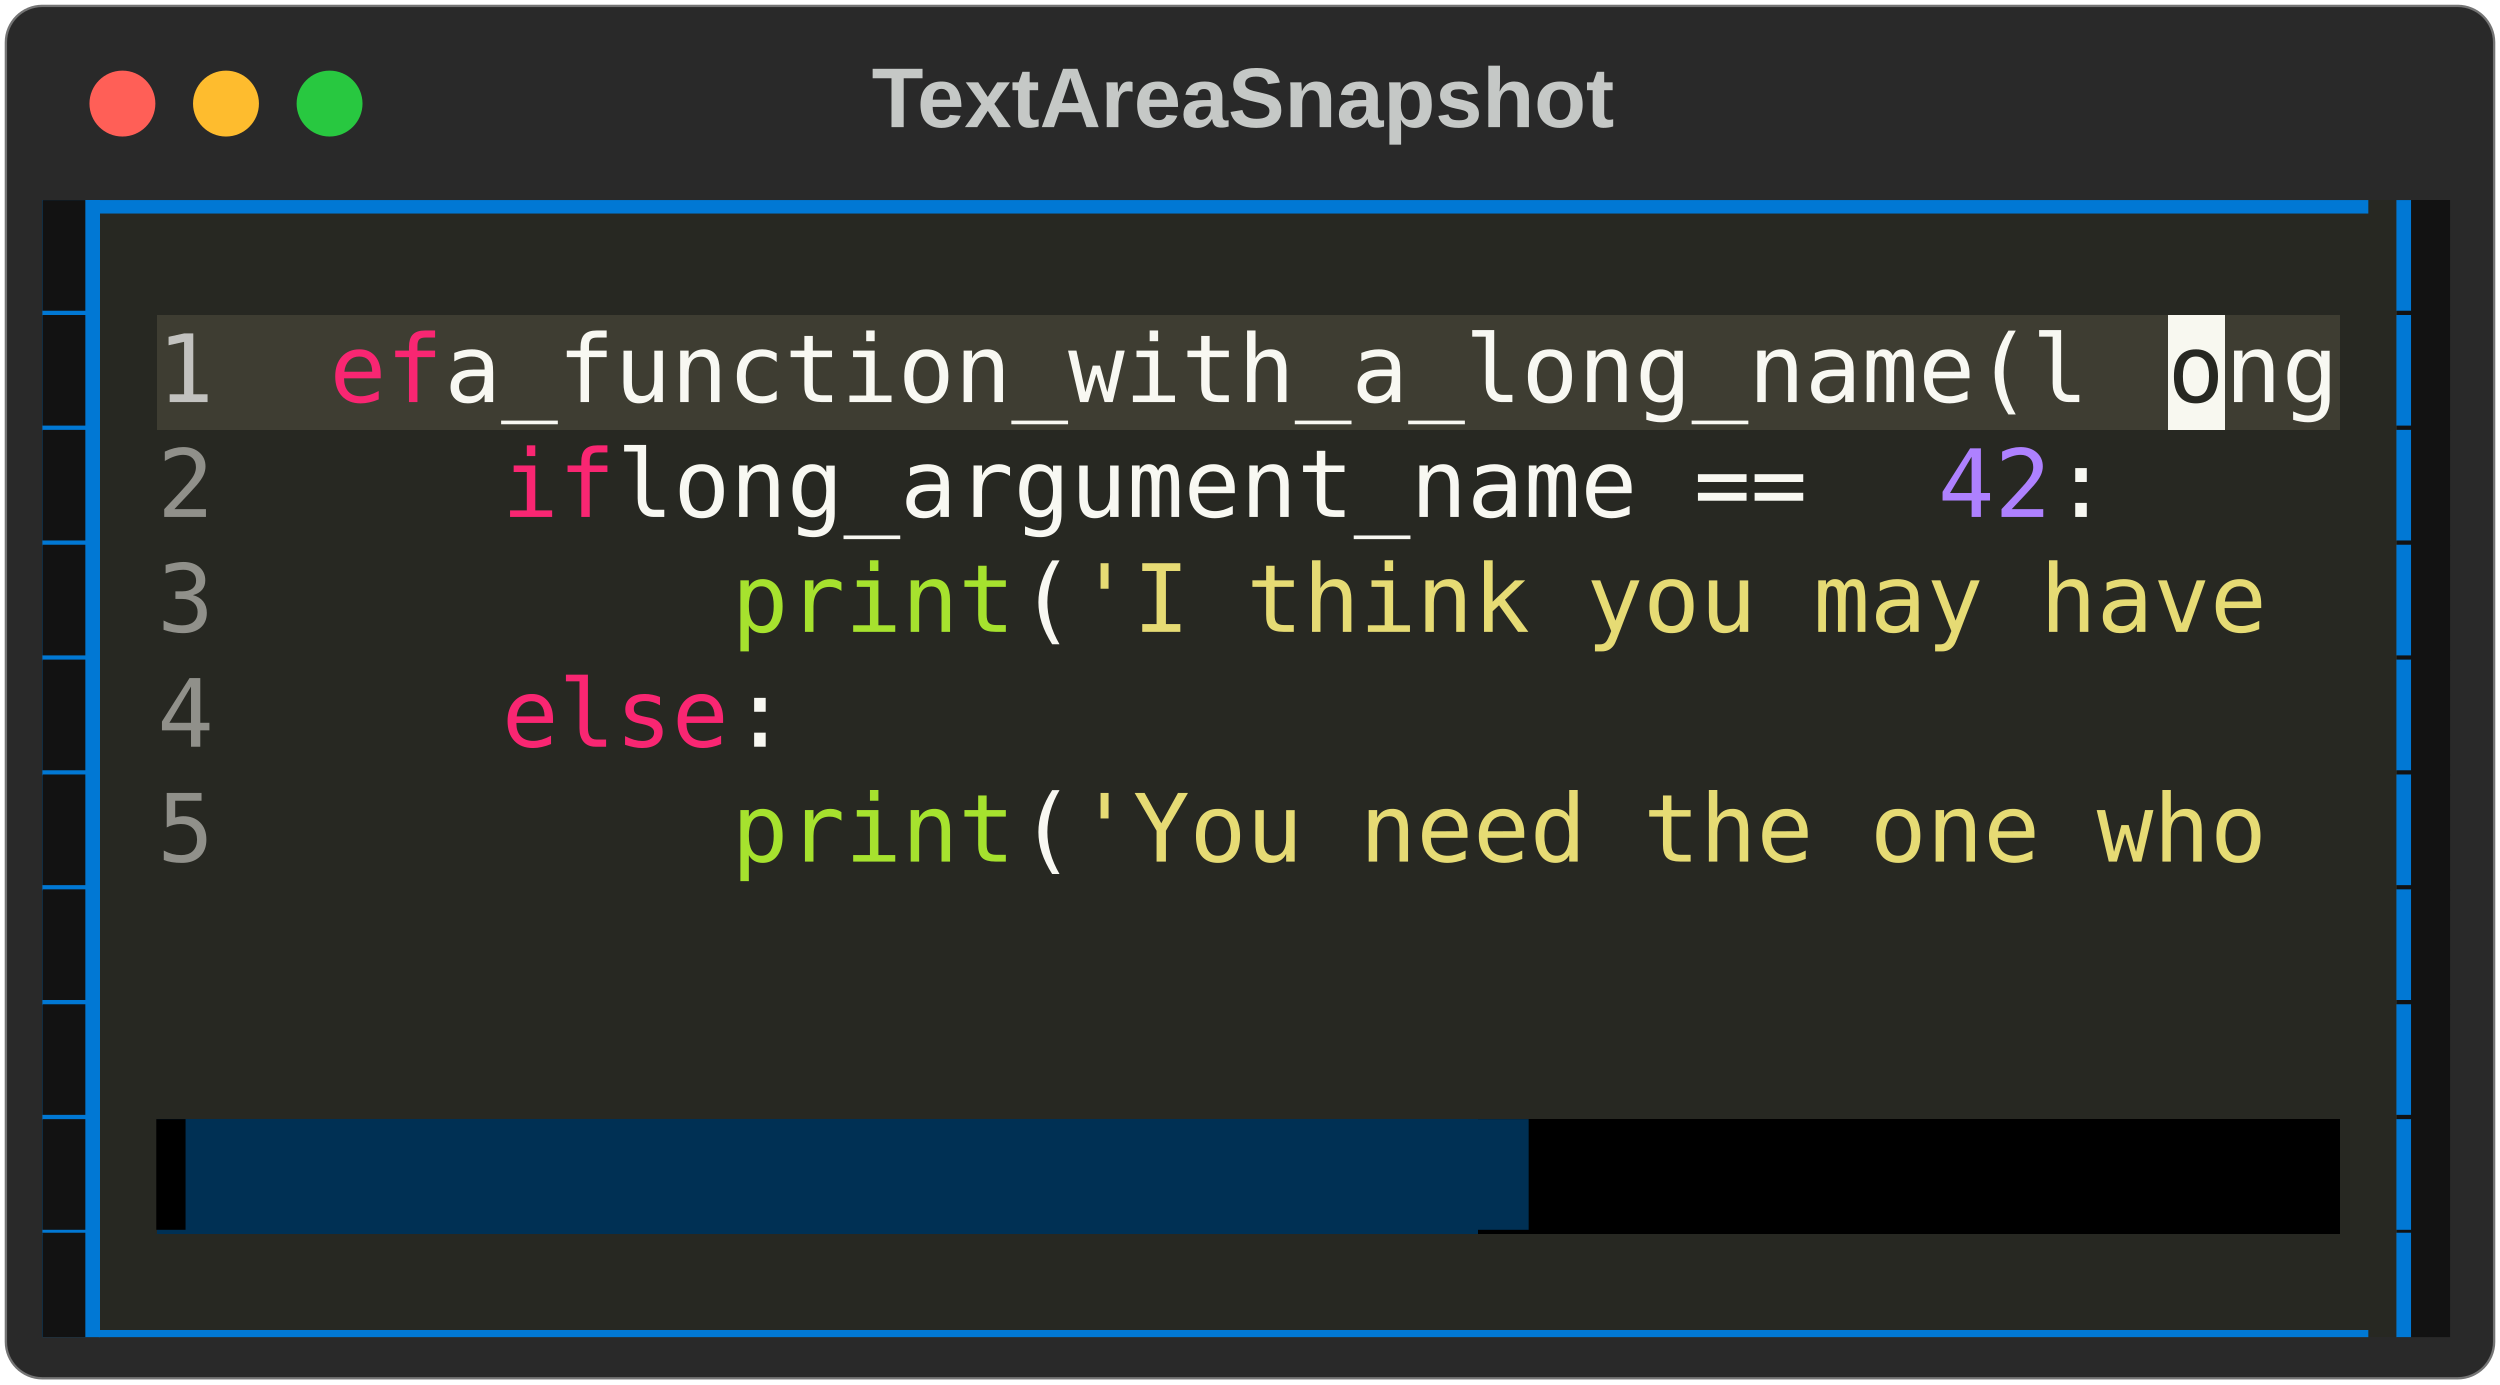
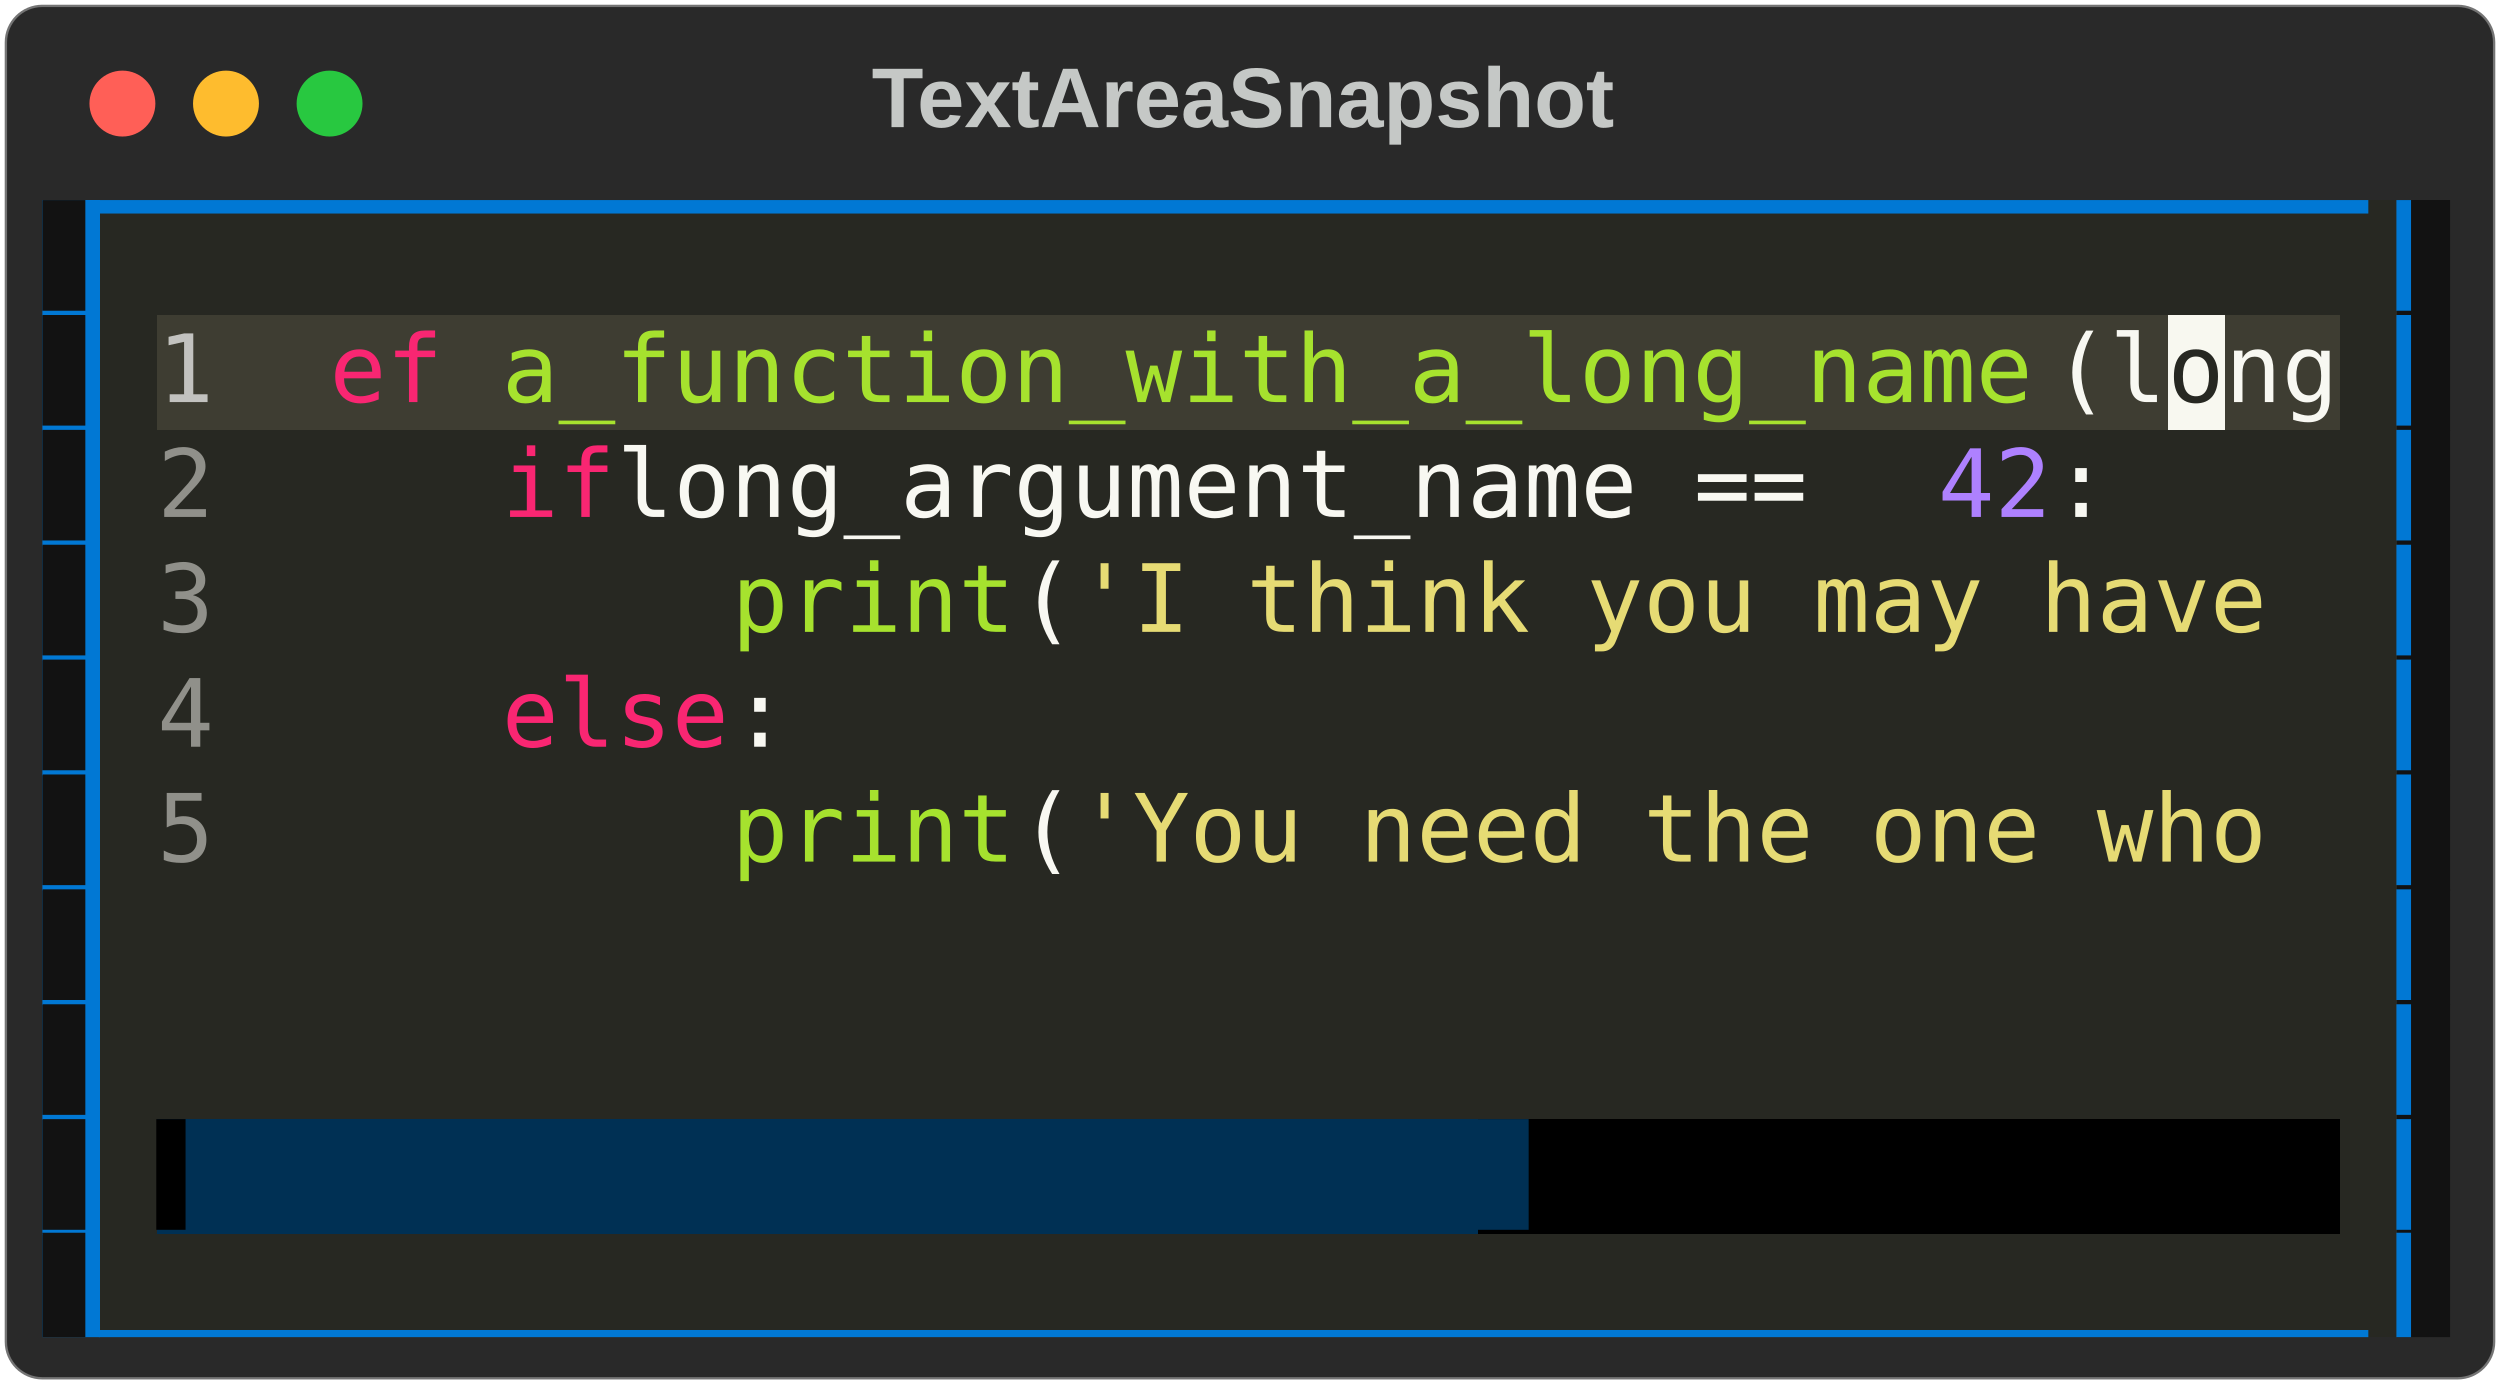
<svg xmlns="http://www.w3.org/2000/svg" class="rich-terminal" viewBox="0 0 531 294.0">
  <style>

    @font-face {
        font-family: "Fira Code";
        src: local("FiraCode-Regular"),
                url("https://cdnjs.cloudflare.com/ajax/libs/firacode/6.2.0/woff2/FiraCode-Regular.woff2") format("woff2"),
                url("https://cdnjs.cloudflare.com/ajax/libs/firacode/6.2.0/woff/FiraCode-Regular.woff") format("woff");
        font-style: normal;
        font-weight: 400;
    }
    @font-face {
        font-family: "Fira Code";
        src: local("FiraCode-Bold"),
                url("https://cdnjs.cloudflare.com/ajax/libs/firacode/6.2.0/woff2/FiraCode-Bold.woff2") format("woff2"),
                url("https://cdnjs.cloudflare.com/ajax/libs/firacode/6.2.0/woff/FiraCode-Bold.woff") format("woff");
        font-style: bold;
        font-weight: 700;
    }

    .terminal-matrix {
        font-family: Fira Code, monospace;
        font-size: 20px;
        line-height: 24.4px;
        font-variant-east-asian: full-width;
    }

    .terminal-title {
        font-size: 18px;
        font-weight: bold;
        font-family: arial;
    }

    .terminal-r1 { fill: #121212 }
.terminal-r2 { fill: #0178d4 }
.terminal-r3 { fill: #c5c8c6 }
.terminal-r4 { fill: #c2c2bf }
.terminal-r5 { fill: #f92672 }
.terminal-r6 { fill: #f8f8f2 }
- .terminal-r7 { fill: #272822 }
- .terminal-r8 { fill: #90908a }
- .terminal-r9 { fill: #ae81ff }
- .terminal-r10 { fill: #a6e22e }
+ .terminal-r7 { fill: #a6e22e }
+ .terminal-r8 { fill: #272822 }
+ .terminal-r9 { fill: #90908a }
+ .terminal-r10 { fill: #ae81ff }
.terminal-r11 { fill: #e6db74 }
.terminal-r12 { fill: #000000 }
.terminal-r13 { fill: #003054 }
    </style>
  <defs>
    <clipPath id="terminal-clip-terminal">
      <rect x="0" y="0" width="511.4" height="243.0" />
    </clipPath>
    <clipPath id="terminal-line-0">
      <rect x="0" y="1.5" width="512.4" height="24.65" />
    </clipPath>
    <clipPath id="terminal-line-1">
      <rect x="0" y="25.9" width="512.4" height="24.65" />
    </clipPath>
    <clipPath id="terminal-line-2">
      <rect x="0" y="50.3" width="512.4" height="24.65" />
    </clipPath>
    <clipPath id="terminal-line-3">
      <rect x="0" y="74.7" width="512.4" height="24.65" />
    </clipPath>
    <clipPath id="terminal-line-4">
      <rect x="0" y="99.1" width="512.4" height="24.65" />
    </clipPath>
    <clipPath id="terminal-line-5">
      <rect x="0" y="123.5" width="512.4" height="24.65" />
    </clipPath>
    <clipPath id="terminal-line-6">
      <rect x="0" y="147.9" width="512.4" height="24.65" />
    </clipPath>
    <clipPath id="terminal-line-7">
      <rect x="0" y="172.3" width="512.4" height="24.65" />
    </clipPath>
    <clipPath id="terminal-line-8">
      <rect x="0" y="196.7" width="512.4" height="24.65" />
    </clipPath>
  </defs>
  <rect fill="#292929" stroke="rgba(255,255,255,0.35)" stroke-width="1" x="1" y="1" width="529" height="292" rx="8" />
  <text class="terminal-title" fill="#c5c8c6" text-anchor="middle" x="264" y="27">TextAreaSnapshot</text>
  <g transform="translate(26,22)">
    <circle cx="0" cy="0" r="7" fill="#ff5f57" />
    <circle cx="22" cy="0" r="7" fill="#febc2e" />
    <circle cx="44" cy="0" r="7" fill="#28c840" />
  </g>
  <g transform="translate(9, 41)" clip-path="url(#terminal-clip-terminal)">
    <rect fill="#0178d4" x="0" y="1.5" width="12.2" height="24.65" shape-rendering="crispEdges" />
    <rect fill="#272822" x="12.2" y="1.5" width="488" height="24.65" shape-rendering="crispEdges" />
    <rect fill="#121212" x="500.2" y="1.5" width="12.2" height="24.65" shape-rendering="crispEdges" />
    <rect fill="#0178d4" x="0" y="25.9" width="12.2" height="24.65" shape-rendering="crispEdges" />
    <rect fill="#272822" x="12.2" y="25.9" width="12.2" height="24.65" shape-rendering="crispEdges" />
    <rect fill="#3e3d32" x="24.4" y="25.9" width="36.6" height="24.65" shape-rendering="crispEdges" />
    <rect fill="#3e3d32" x="61" y="25.9" width="24.4" height="24.65" shape-rendering="crispEdges" />
-     <rect fill="#3e3d32" x="85.4" y="25.9" width="366" height="24.65" shape-rendering="crispEdges" />
+     <rect fill="#3e3d32" x="85.4" y="25.9" width="12.2" height="24.65" shape-rendering="crispEdges" />
+     <rect fill="#3e3d32" x="97.6" y="25.9" width="329.4" height="24.65" shape-rendering="crispEdges" />
+     <rect fill="#3e3d32" x="427" y="25.9" width="24.4" height="24.65" shape-rendering="crispEdges" />
    <rect fill="#f8f8f0" x="451.4" y="25.9" width="12.2" height="24.65" shape-rendering="crispEdges" />
    <rect fill="#3e3d32" x="463.6" y="25.9" width="24.4" height="24.65" shape-rendering="crispEdges" />
    <rect fill="#272822" x="488" y="25.9" width="12.2" height="24.65" shape-rendering="crispEdges" />
    <rect fill="#121212" x="500.2" y="25.9" width="12.2" height="24.65" shape-rendering="crispEdges" />
    <rect fill="#0178d4" x="0" y="50.3" width="12.2" height="24.65" shape-rendering="crispEdges" />
    <rect fill="#272822" x="12.2" y="50.3" width="12.2" height="24.65" shape-rendering="crispEdges" />
    <rect fill="#272822" x="24.4" y="50.3" width="36.6" height="24.65" shape-rendering="crispEdges" />
    <rect fill="#272822" x="61" y="50.3" width="36.6" height="24.65" shape-rendering="crispEdges" />
    <rect fill="#272822" x="97.6" y="50.3" width="24.4" height="24.65" shape-rendering="crispEdges" />
    <rect fill="#272822" x="122" y="50.3" width="280.6" height="24.65" shape-rendering="crispEdges" />
    <rect fill="#272822" x="402.6" y="50.3" width="24.4" height="24.65" shape-rendering="crispEdges" />
    <rect fill="#272822" x="427" y="50.3" width="61" height="24.65" shape-rendering="crispEdges" />
    <rect fill="#272822" x="488" y="50.3" width="12.2" height="24.65" shape-rendering="crispEdges" />
    <rect fill="#121212" x="500.2" y="50.3" width="12.2" height="24.65" shape-rendering="crispEdges" />
    <rect fill="#0178d4" x="0" y="74.7" width="12.2" height="24.65" shape-rendering="crispEdges" />
    <rect fill="#272822" x="12.2" y="74.7" width="12.2" height="24.65" shape-rendering="crispEdges" />
    <rect fill="#272822" x="24.4" y="74.7" width="36.6" height="24.65" shape-rendering="crispEdges" />
    <rect fill="#272822" x="61" y="74.7" width="85.4" height="24.65" shape-rendering="crispEdges" />
    <rect fill="#272822" x="146.4" y="74.7" width="61" height="24.65" shape-rendering="crispEdges" />
    <rect fill="#272822" x="207.4" y="74.7" width="12.2" height="24.65" shape-rendering="crispEdges" />
    <rect fill="#272822" x="219.6" y="74.7" width="268.4" height="24.65" shape-rendering="crispEdges" />
    <rect fill="#272822" x="488" y="74.7" width="12.2" height="24.65" shape-rendering="crispEdges" />
    <rect fill="#121212" x="500.2" y="74.7" width="12.2" height="24.65" shape-rendering="crispEdges" />
    <rect fill="#0178d4" x="0" y="99.1" width="12.2" height="24.65" shape-rendering="crispEdges" />
    <rect fill="#272822" x="12.2" y="99.1" width="12.2" height="24.65" shape-rendering="crispEdges" />
    <rect fill="#272822" x="24.4" y="99.1" width="36.6" height="24.65" shape-rendering="crispEdges" />
    <rect fill="#272822" x="61" y="99.1" width="36.6" height="24.65" shape-rendering="crispEdges" />
    <rect fill="#272822" x="97.6" y="99.1" width="48.8" height="24.65" shape-rendering="crispEdges" />
    <rect fill="#272822" x="146.4" y="99.1" width="341.6" height="24.65" shape-rendering="crispEdges" />
    <rect fill="#272822" x="488" y="99.1" width="12.2" height="24.65" shape-rendering="crispEdges" />
    <rect fill="#121212" x="500.2" y="99.1" width="12.2" height="24.65" shape-rendering="crispEdges" />
    <rect fill="#0178d4" x="0" y="123.5" width="12.2" height="24.65" shape-rendering="crispEdges" />
    <rect fill="#272822" x="12.2" y="123.5" width="12.2" height="24.65" shape-rendering="crispEdges" />
    <rect fill="#272822" x="24.4" y="123.5" width="36.6" height="24.65" shape-rendering="crispEdges" />
    <rect fill="#272822" x="61" y="123.5" width="85.4" height="24.65" shape-rendering="crispEdges" />
    <rect fill="#272822" x="146.4" y="123.5" width="61" height="24.65" shape-rendering="crispEdges" />
    <rect fill="#272822" x="207.4" y="123.5" width="12.2" height="24.65" shape-rendering="crispEdges" />
    <rect fill="#272822" x="219.6" y="123.5" width="268.4" height="24.65" shape-rendering="crispEdges" />
    <rect fill="#272822" x="488" y="123.5" width="12.2" height="24.65" shape-rendering="crispEdges" />
    <rect fill="#121212" x="500.2" y="123.5" width="12.2" height="24.65" shape-rendering="crispEdges" />
    <rect fill="#0178d4" x="0" y="147.9" width="12.2" height="24.65" shape-rendering="crispEdges" />
    <rect fill="#272822" x="12.2" y="147.9" width="488" height="24.65" shape-rendering="crispEdges" />
    <rect fill="#121212" x="500.2" y="147.9" width="12.2" height="24.65" shape-rendering="crispEdges" />
    <rect fill="#0178d4" x="0" y="172.3" width="12.2" height="24.65" shape-rendering="crispEdges" />
    <rect fill="#272822" x="12.2" y="172.3" width="488" height="24.65" shape-rendering="crispEdges" />
    <rect fill="#121212" x="500.2" y="172.3" width="12.2" height="24.65" shape-rendering="crispEdges" />
    <rect fill="#0178d4" x="0" y="196.7" width="12.2" height="24.65" shape-rendering="crispEdges" />
    <rect fill="#272822" x="12.2" y="196.7" width="12.2" height="24.65" shape-rendering="crispEdges" />
    <rect fill="#003054" x="24.4" y="196.7" width="12.2" height="24.65" shape-rendering="crispEdges" />
    <rect fill="#003054" x="36.6" y="196.7" width="268.4" height="24.65" shape-rendering="crispEdges" />
    <rect fill="#000000" x="305" y="196.7" width="12.2" height="24.65" shape-rendering="crispEdges" />
    <rect fill="#000000" x="317.2" y="196.7" width="170.8" height="24.65" shape-rendering="crispEdges" />
    <rect fill="#272822" x="488" y="196.7" width="12.2" height="24.65" shape-rendering="crispEdges" />
    <rect fill="#121212" x="500.2" y="196.7" width="12.2" height="24.65" shape-rendering="crispEdges" />
    <rect fill="#0178d4" x="0" y="221.1" width="12.2" height="24.65" shape-rendering="crispEdges" />
    <rect fill="#272822" x="12.2" y="221.1" width="488" height="24.65" shape-rendering="crispEdges" />
    <rect fill="#121212" x="500.2" y="221.1" width="12.2" height="24.65" shape-rendering="crispEdges" />
    <g class="terminal-matrix">
      <text class="terminal-r1" x="0" y="20" textLength="12.2" clip-path="url(#terminal-line-0)">▊</text>
      <text class="terminal-r2" x="12.2" y="20" textLength="488" clip-path="url(#terminal-line-0)">▔▔▔▔▔▔▔▔▔▔▔▔▔▔▔▔▔▔▔▔▔▔▔▔▔▔▔▔▔▔▔▔▔▔▔▔▔▔▔▔</text>
      <text class="terminal-r2" x="500.2" y="20" textLength="12.2" clip-path="url(#terminal-line-0)">▎</text>
      <text class="terminal-r3" x="512.4" y="20" textLength="12.2" clip-path="url(#terminal-line-0)">
</text>
      <text class="terminal-r1" x="0" y="44.4" textLength="12.2" clip-path="url(#terminal-line-1)">▊</text>
      <text class="terminal-r4" x="24.4" y="44.4" textLength="36.6" clip-path="url(#terminal-line-1)">1  </text>
      <text class="terminal-r5" x="61" y="44.4" textLength="24.4" clip-path="url(#terminal-line-1)">ef</text>
-       <text class="terminal-r6" x="85.4" y="44.4" textLength="366" clip-path="url(#terminal-line-1)"> a_function_with_a_long_name(l</text>
-       <text class="terminal-r7" x="451.4" y="44.4" textLength="12.2" clip-path="url(#terminal-line-1)">o</text>
+       <text class="terminal-r7" x="97.6" y="44.4" textLength="329.4" clip-path="url(#terminal-line-1)">a_function_with_a_long_name</text>
+       <text class="terminal-r6" x="427" y="44.4" textLength="24.4" clip-path="url(#terminal-line-1)">(l</text>
+       <text class="terminal-r8" x="451.4" y="44.4" textLength="12.2" clip-path="url(#terminal-line-1)">o</text>
      <text class="terminal-r6" x="463.6" y="44.4" textLength="24.4" clip-path="url(#terminal-line-1)">ng</text>
      <text class="terminal-r2" x="500.2" y="44.4" textLength="12.2" clip-path="url(#terminal-line-1)">▎</text>
      <text class="terminal-r3" x="512.4" y="44.4" textLength="12.2" clip-path="url(#terminal-line-1)">
</text>
      <text class="terminal-r1" x="0" y="68.8" textLength="12.2" clip-path="url(#terminal-line-2)">▊</text>
-       <text class="terminal-r8" x="24.4" y="68.8" textLength="36.6" clip-path="url(#terminal-line-2)">2  </text>
+       <text class="terminal-r9" x="24.4" y="68.8" textLength="36.6" clip-path="url(#terminal-line-2)">2  </text>
      <text class="terminal-r5" x="97.6" y="68.8" textLength="24.4" clip-path="url(#terminal-line-2)">if</text>
      <text class="terminal-r6" x="122" y="68.8" textLength="280.6" clip-path="url(#terminal-line-2)"> long_argument_name == </text>
-       <text class="terminal-r9" x="402.6" y="68.8" textLength="24.4" clip-path="url(#terminal-line-2)">42</text>
+       <text class="terminal-r10" x="402.6" y="68.8" textLength="24.4" clip-path="url(#terminal-line-2)">42</text>
      <text class="terminal-r6" x="427" y="68.8" textLength="61" clip-path="url(#terminal-line-2)">:    </text>
      <text class="terminal-r2" x="500.2" y="68.8" textLength="12.2" clip-path="url(#terminal-line-2)">▎</text>
      <text class="terminal-r3" x="512.4" y="68.8" textLength="12.2" clip-path="url(#terminal-line-2)">
</text>
      <text class="terminal-r1" x="0" y="93.2" textLength="12.2" clip-path="url(#terminal-line-3)">▊</text>
-       <text class="terminal-r8" x="24.4" y="93.2" textLength="36.6" clip-path="url(#terminal-line-3)">3  </text>
-       <text class="terminal-r10" x="146.4" y="93.2" textLength="61" clip-path="url(#terminal-line-3)">print</text>
+       <text class="terminal-r9" x="24.4" y="93.2" textLength="36.6" clip-path="url(#terminal-line-3)">3  </text>
+       <text class="terminal-r7" x="146.4" y="93.2" textLength="61" clip-path="url(#terminal-line-3)">print</text>
      <text class="terminal-r6" x="207.4" y="93.2" textLength="12.2" clip-path="url(#terminal-line-3)">(</text>
      <text class="terminal-r11" x="219.6" y="93.2" textLength="268.4" clip-path="url(#terminal-line-3)">'I think you may have </text>
      <text class="terminal-r2" x="500.2" y="93.2" textLength="12.2" clip-path="url(#terminal-line-3)">▎</text>
      <text class="terminal-r3" x="512.4" y="93.2" textLength="12.2" clip-path="url(#terminal-line-3)">
</text>
      <text class="terminal-r1" x="0" y="117.6" textLength="12.2" clip-path="url(#terminal-line-4)">▊</text>
-       <text class="terminal-r8" x="24.4" y="117.6" textLength="36.6" clip-path="url(#terminal-line-4)">4  </text>
+       <text class="terminal-r9" x="24.4" y="117.6" textLength="36.6" clip-path="url(#terminal-line-4)">4  </text>
      <text class="terminal-r5" x="97.6" y="117.6" textLength="48.8" clip-path="url(#terminal-line-4)">else</text>
      <text class="terminal-r6" x="146.4" y="117.6" textLength="341.6" clip-path="url(#terminal-line-4)">:                           </text>
      <text class="terminal-r2" x="500.2" y="117.6" textLength="12.2" clip-path="url(#terminal-line-4)">▎</text>
      <text class="terminal-r3" x="512.4" y="117.6" textLength="12.2" clip-path="url(#terminal-line-4)">
</text>
      <text class="terminal-r1" x="0" y="142" textLength="12.2" clip-path="url(#terminal-line-5)">▊</text>
-       <text class="terminal-r8" x="24.4" y="142" textLength="36.6" clip-path="url(#terminal-line-5)">5  </text>
-       <text class="terminal-r10" x="146.4" y="142" textLength="61" clip-path="url(#terminal-line-5)">print</text>
+       <text class="terminal-r9" x="24.4" y="142" textLength="36.6" clip-path="url(#terminal-line-5)">5  </text>
+       <text class="terminal-r7" x="146.4" y="142" textLength="61" clip-path="url(#terminal-line-5)">print</text>
      <text class="terminal-r6" x="207.4" y="142" textLength="12.2" clip-path="url(#terminal-line-5)">(</text>
      <text class="terminal-r11" x="219.6" y="142" textLength="268.4" clip-path="url(#terminal-line-5)">'You need the one who </text>
      <text class="terminal-r2" x="500.2" y="142" textLength="12.2" clip-path="url(#terminal-line-5)">▎</text>
      <text class="terminal-r3" x="512.4" y="142" textLength="12.2" clip-path="url(#terminal-line-5)">
</text>
      <text class="terminal-r1" x="0" y="166.4" textLength="12.2" clip-path="url(#terminal-line-6)">▊</text>
      <text class="terminal-r2" x="500.2" y="166.4" textLength="12.2" clip-path="url(#terminal-line-6)">▎</text>
      <text class="terminal-r3" x="512.4" y="166.4" textLength="12.2" clip-path="url(#terminal-line-6)">
</text>
      <text class="terminal-r1" x="0" y="190.8" textLength="12.2" clip-path="url(#terminal-line-7)">▊</text>
      <text class="terminal-r2" x="500.2" y="190.8" textLength="12.2" clip-path="url(#terminal-line-7)">▎</text>
      <text class="terminal-r3" x="512.4" y="190.8" textLength="12.2" clip-path="url(#terminal-line-7)">
</text>
      <text class="terminal-r1" x="0" y="215.2" textLength="12.2" clip-path="url(#terminal-line-8)">▊</text>
      <text class="terminal-r12" x="24.4" y="215.2" textLength="12.2" clip-path="url(#terminal-line-8)">▌</text>
      <text class="terminal-r13" x="305" y="215.2" textLength="12.2" clip-path="url(#terminal-line-8)">▉</text>
      <text class="terminal-r2" x="500.2" y="215.2" textLength="12.2" clip-path="url(#terminal-line-8)">▎</text>
      <text class="terminal-r3" x="512.4" y="215.2" textLength="12.2" clip-path="url(#terminal-line-8)">
</text>
      <text class="terminal-r1" x="0" y="239.6" textLength="12.2" clip-path="url(#terminal-line-9)">▊</text>
      <text class="terminal-r2" x="12.2" y="239.6" textLength="488" clip-path="url(#terminal-line-9)">▁▁▁▁▁▁▁▁▁▁▁▁▁▁▁▁▁▁▁▁▁▁▁▁▁▁▁▁▁▁▁▁▁▁▁▁▁▁▁▁</text>
      <text class="terminal-r2" x="500.2" y="239.6" textLength="12.2" clip-path="url(#terminal-line-9)">▎</text>
    </g>
  </g>
</svg>
